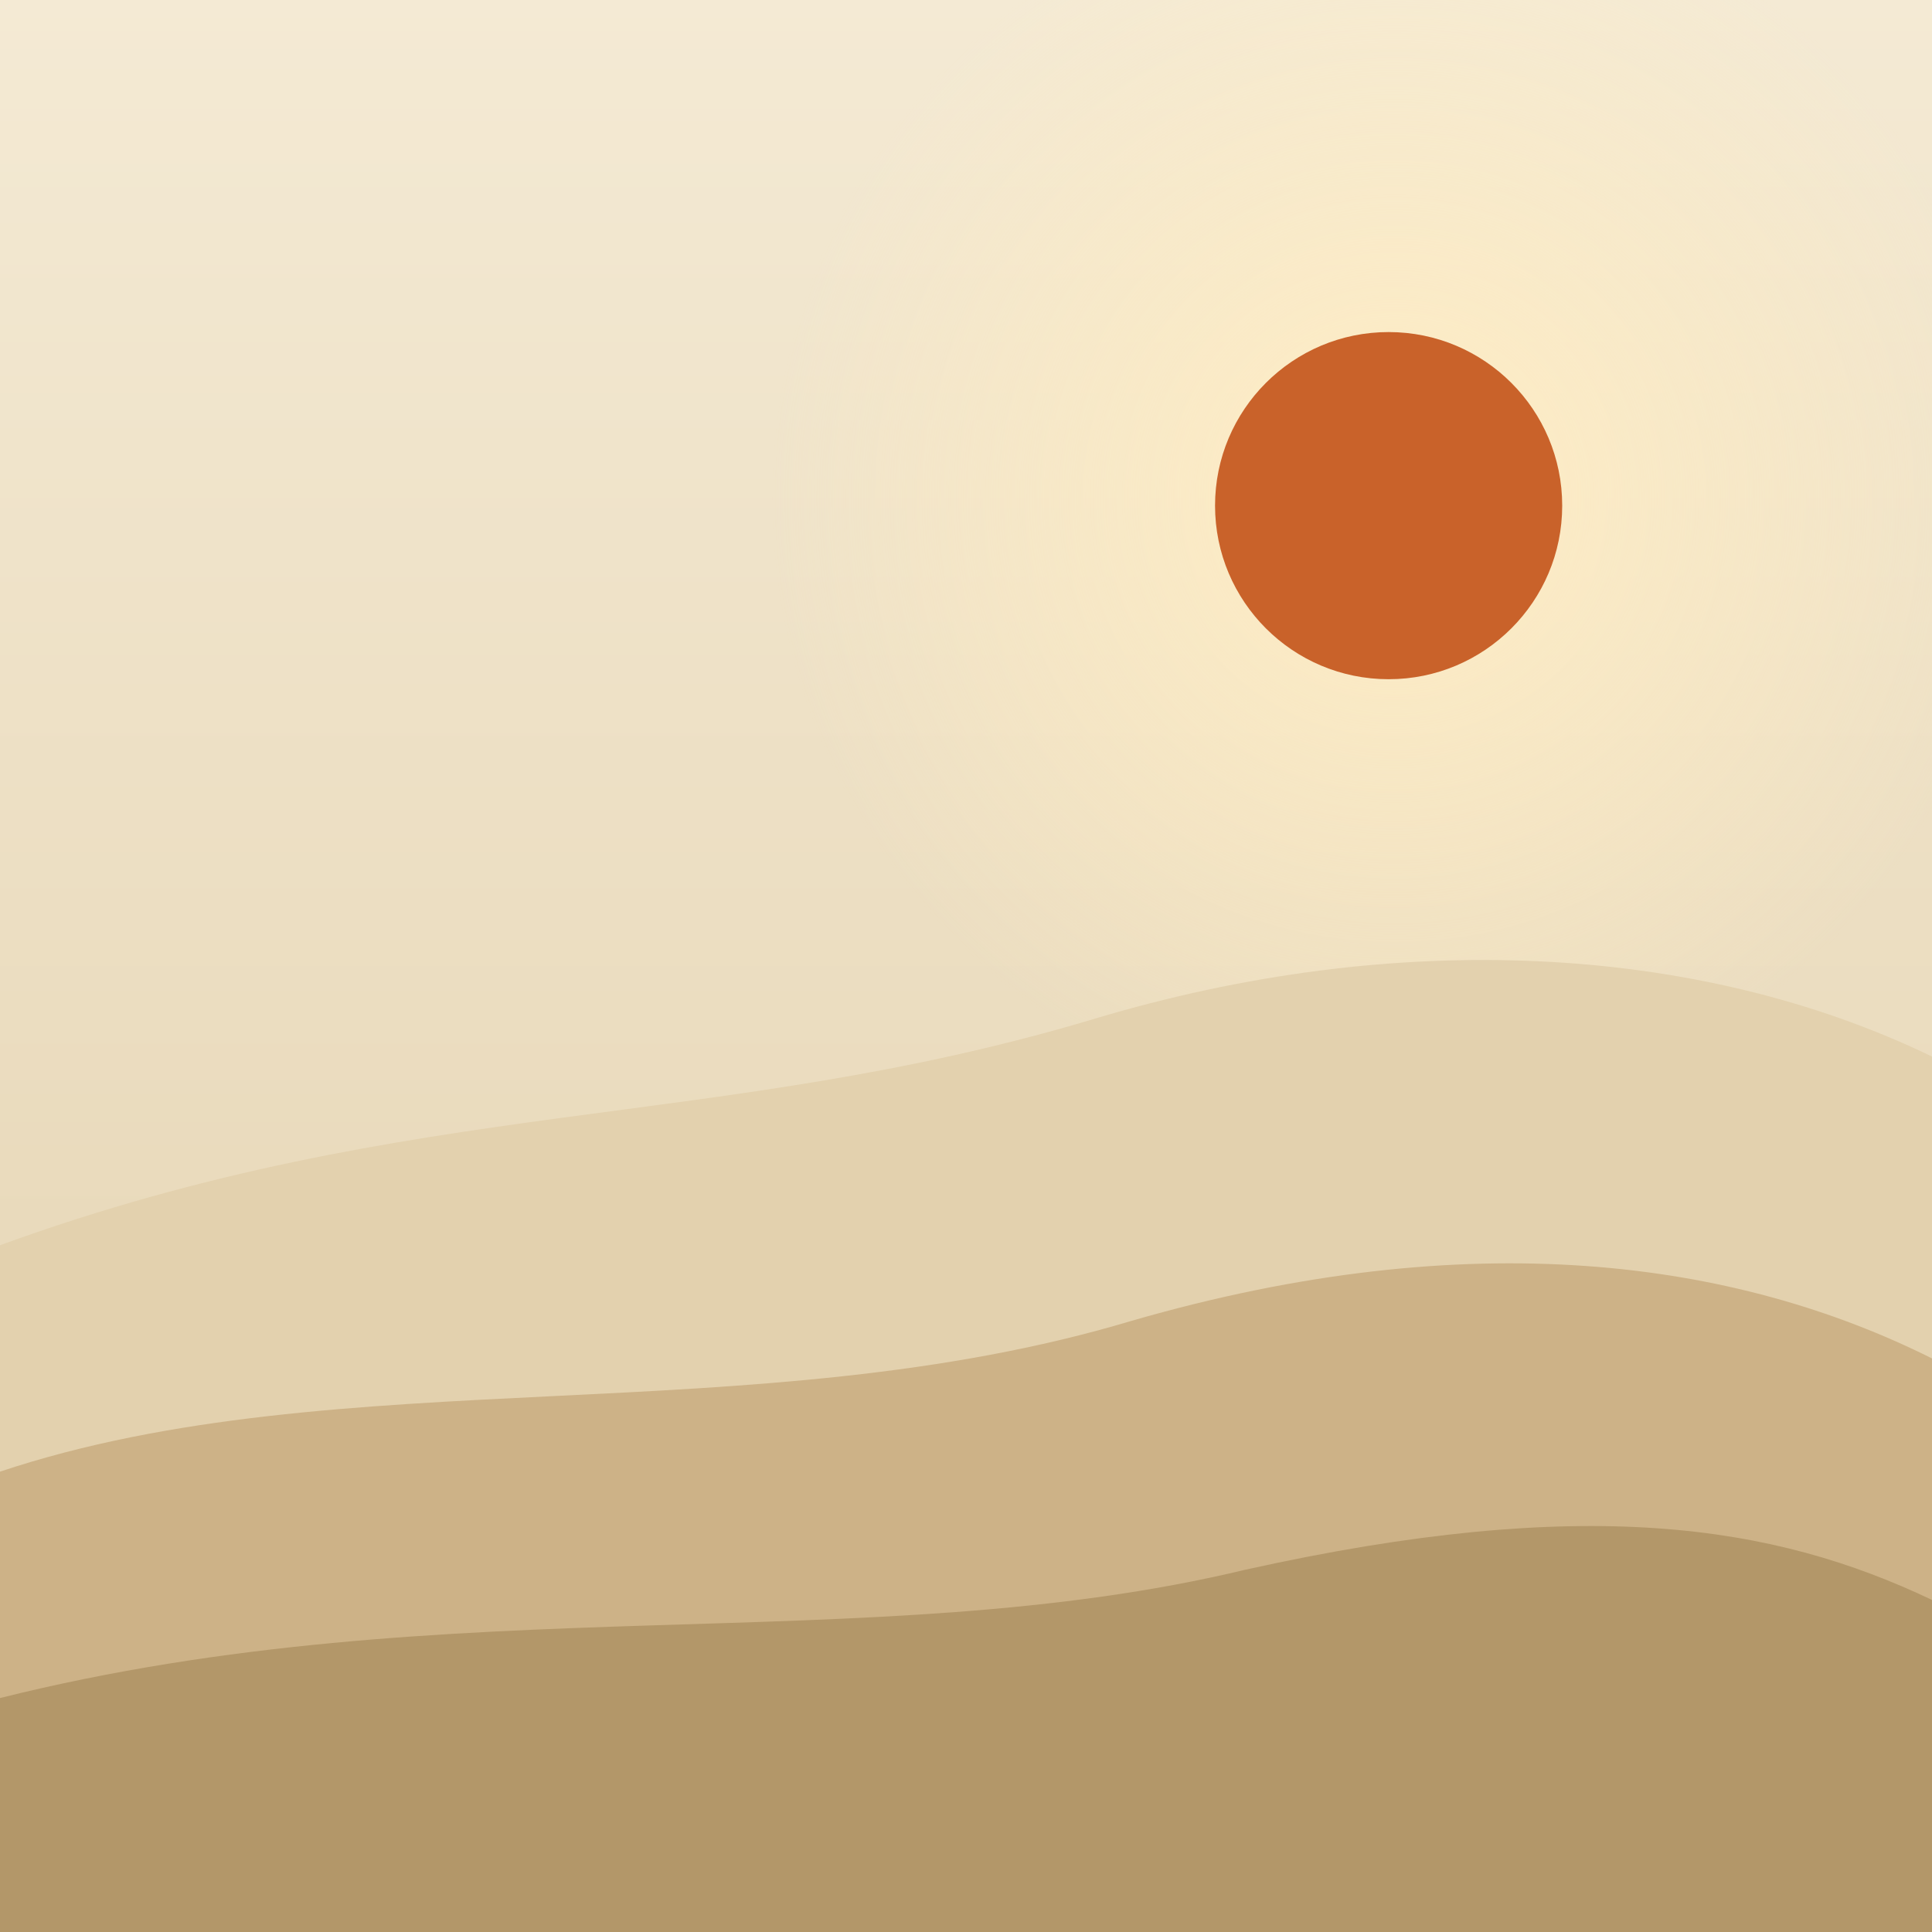
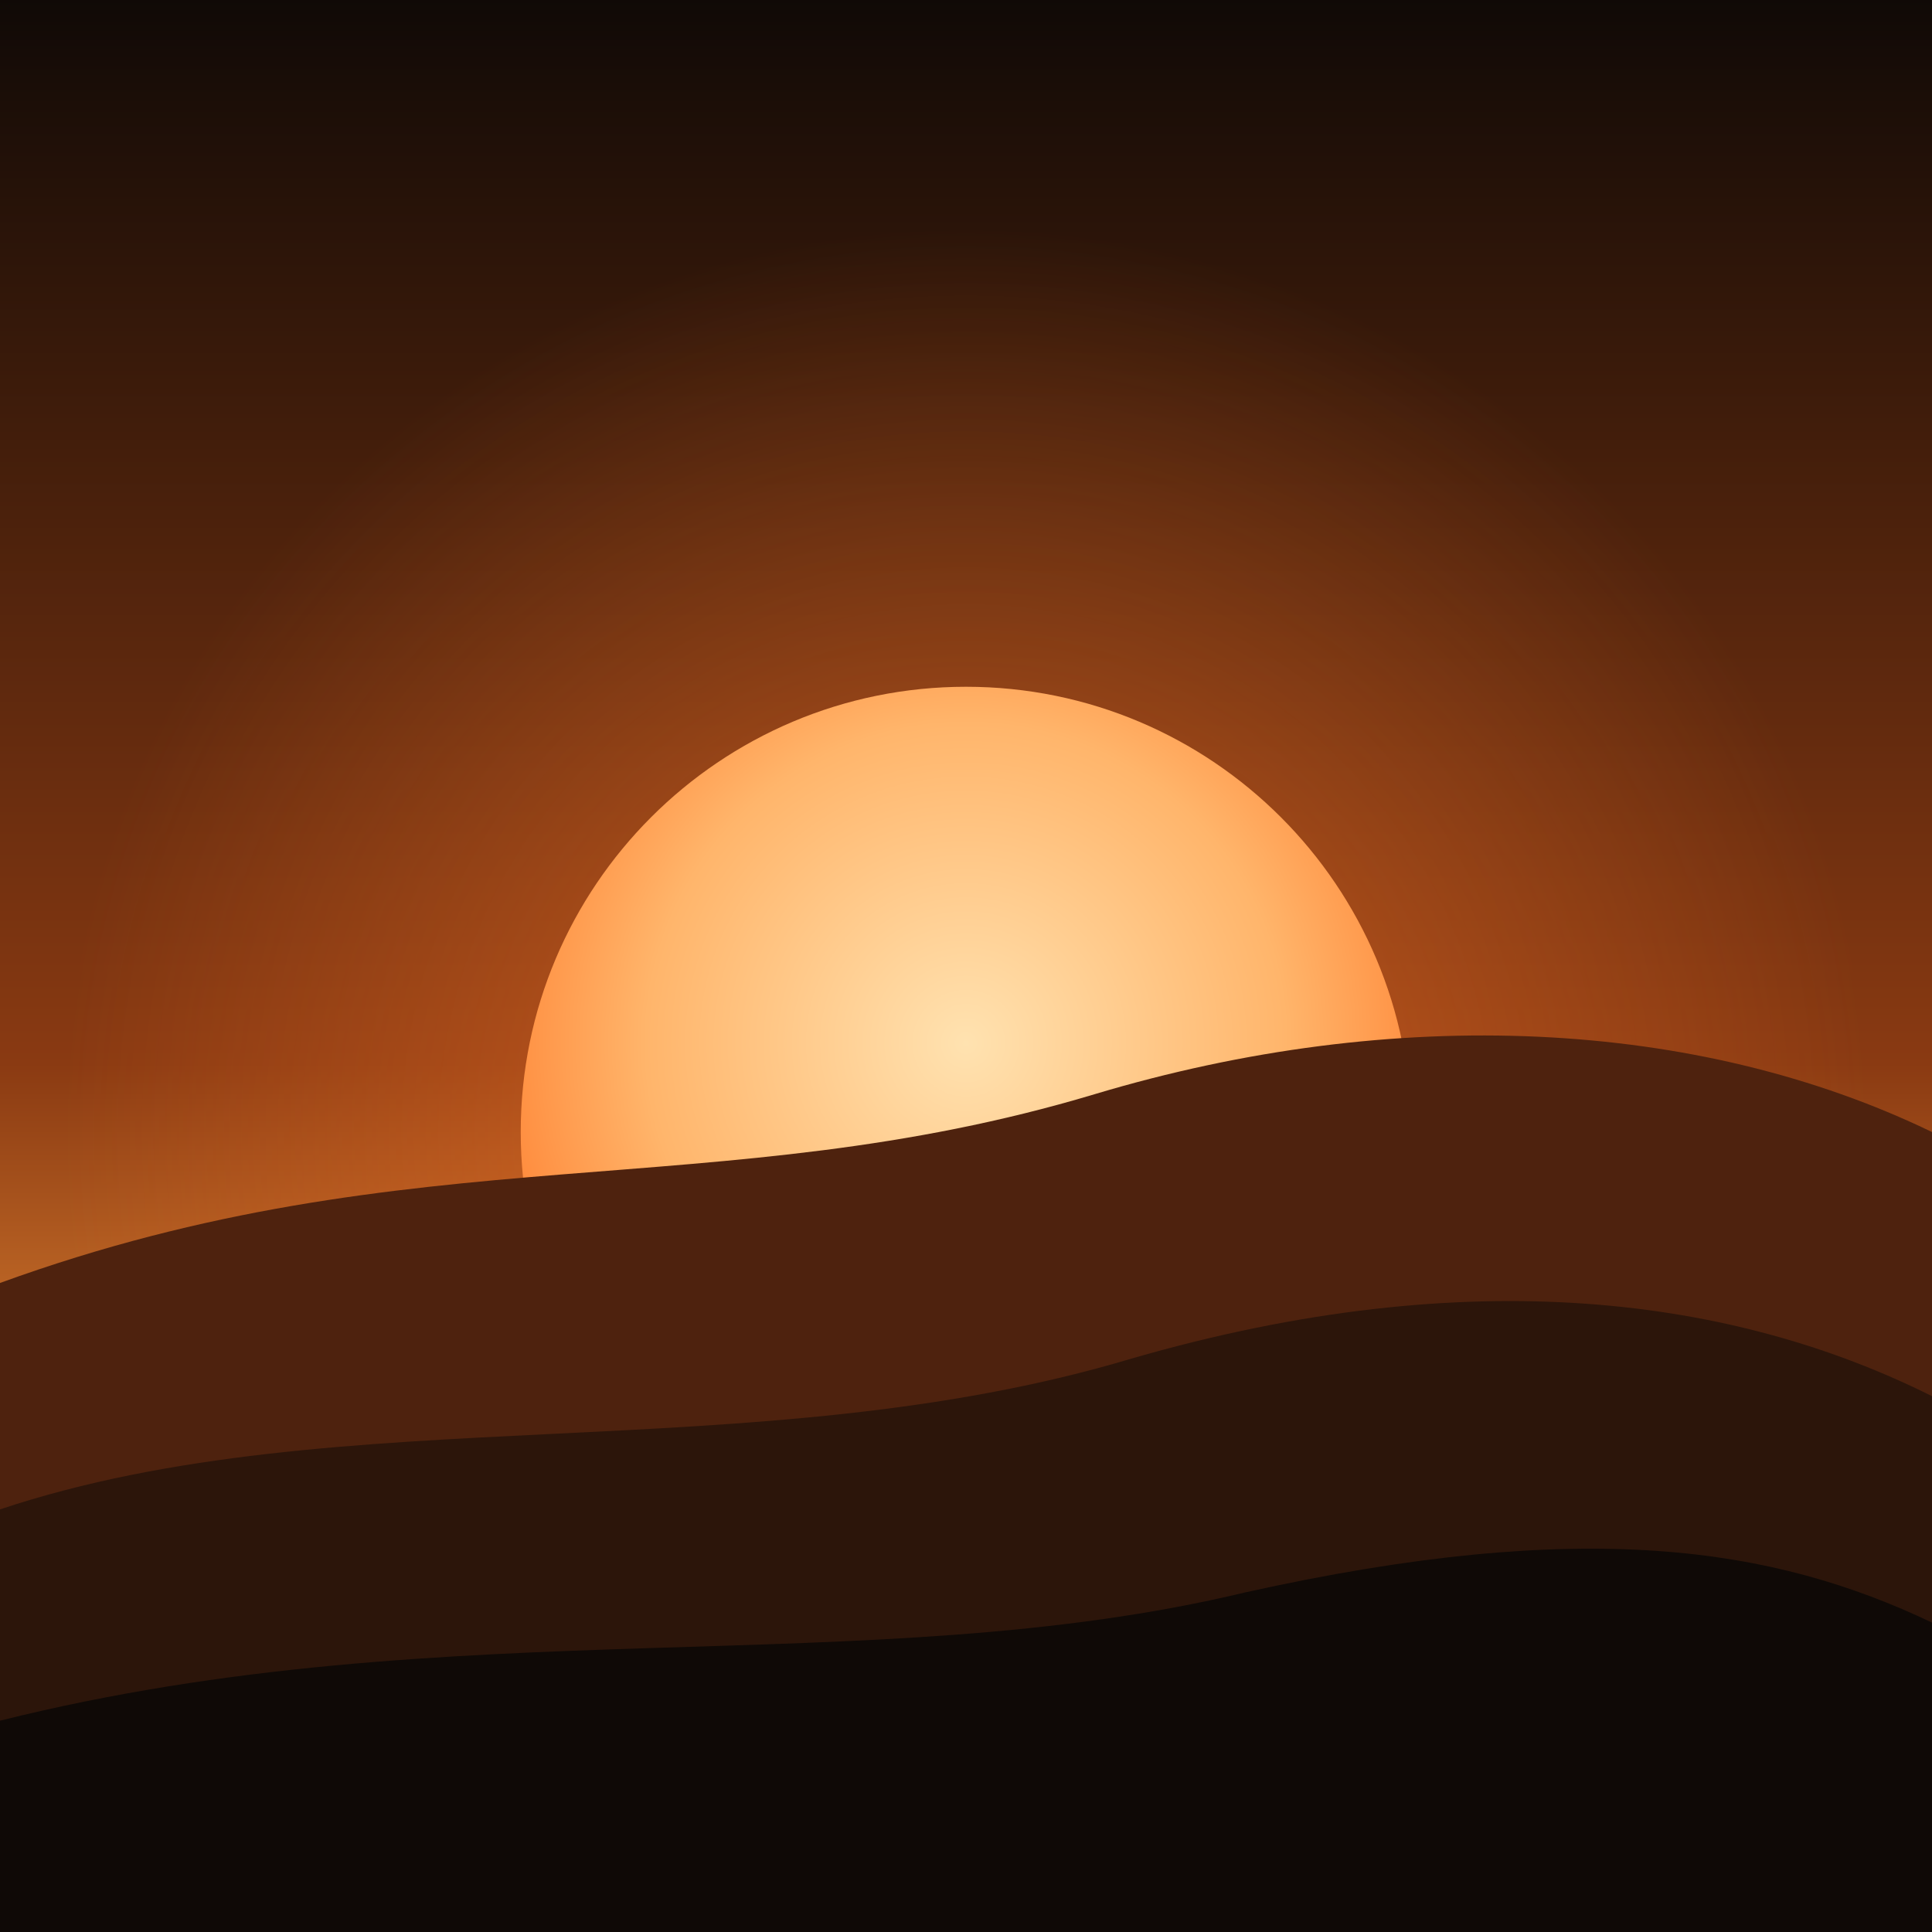
<svg xmlns="http://www.w3.org/2000/svg" viewBox="0 0 512 512">
  <defs>
    <linearGradient id="sky" x1="0" y1="0" x2="0" y2="1">
-       <stop offset="0" stop-color="#f4ead4" />
-       <stop offset="1" stop-color="#e3d1ae" />
+       <stop offset="0" stop-color="#0f0906" />
+       <stop offset=".55" stop-color="#8a3a12" />
+       <stop offset=".72" stop-color="#d0762c" />
+       <stop offset="1" stop-color="#2c150a" />
    </linearGradient>
-     <radialGradient id="sun" cx="0.72" cy="0.26" r="0.32">
-       <stop offset="0" stop-color="#ffedc4" />
-       <stop offset="1" stop-color="#ffedc4" stop-opacity="0" />
+     <radialGradient id="disc" cx=".5" cy=".4" r=".6">
+       <stop offset="0" stop-color="#ffe2b0" />
+       <stop offset=".6" stop-color="#ffb56b" />
+       <stop offset="1" stop-color="#ff7a2a" />
+     </radialGradient>
+     <radialGradient id="halo" cx=".5" cy=".5" r=".5">
+       <stop offset="0" stop-color="#ff7a2a" stop-opacity=".6" />
+       <stop offset="1" stop-color="#ff7a2a" stop-opacity="0" />
    </radialGradient>
  </defs>
  <rect width="512" height="512" fill="url(#sky)" />
-   <rect width="512" height="512" fill="url(#sun)" />
-   <circle cx="368" cy="134" r="46" fill="#c9622a" />
-   <path d="M0 330 C110 290 190 300 290 270 C370 246 450 250 512 280 L512 512 L0 512 Z" fill="#e3d1ae" />
-   <path d="M0 390 C90 360 200 380 300 350 C390 324 460 334 512 360 L512 512 L0 512 Z" fill="#cdb287" />
-   <path d="M0 450 C120 420 230 440 330 416 C420 396 470 404 512 424 L512 512 L0 512 Z" fill="#b39769" />
+   <circle cx="256" cy="300" r="240" fill="url(#halo)" />
+   <circle cx="256" cy="300" r="118" fill="url(#disc)" />
+   <path d="M0 340 C110 300 190 320 290 290 C370 266 450 270 512 300 L512 512 L0 512 Z" fill="#4e220e" />
+   <path d="M0 400 C90 370 200 390 300 360 C390 334 460 344 512 370 L512 512 L0 512 Z" fill="#2c150a" />
+   <path d="M0 456 C120 426 230 446 330 422 C420 402 470 410 512 430 L512 512 L0 512 Z" fill="#0f0906" />
</svg>
